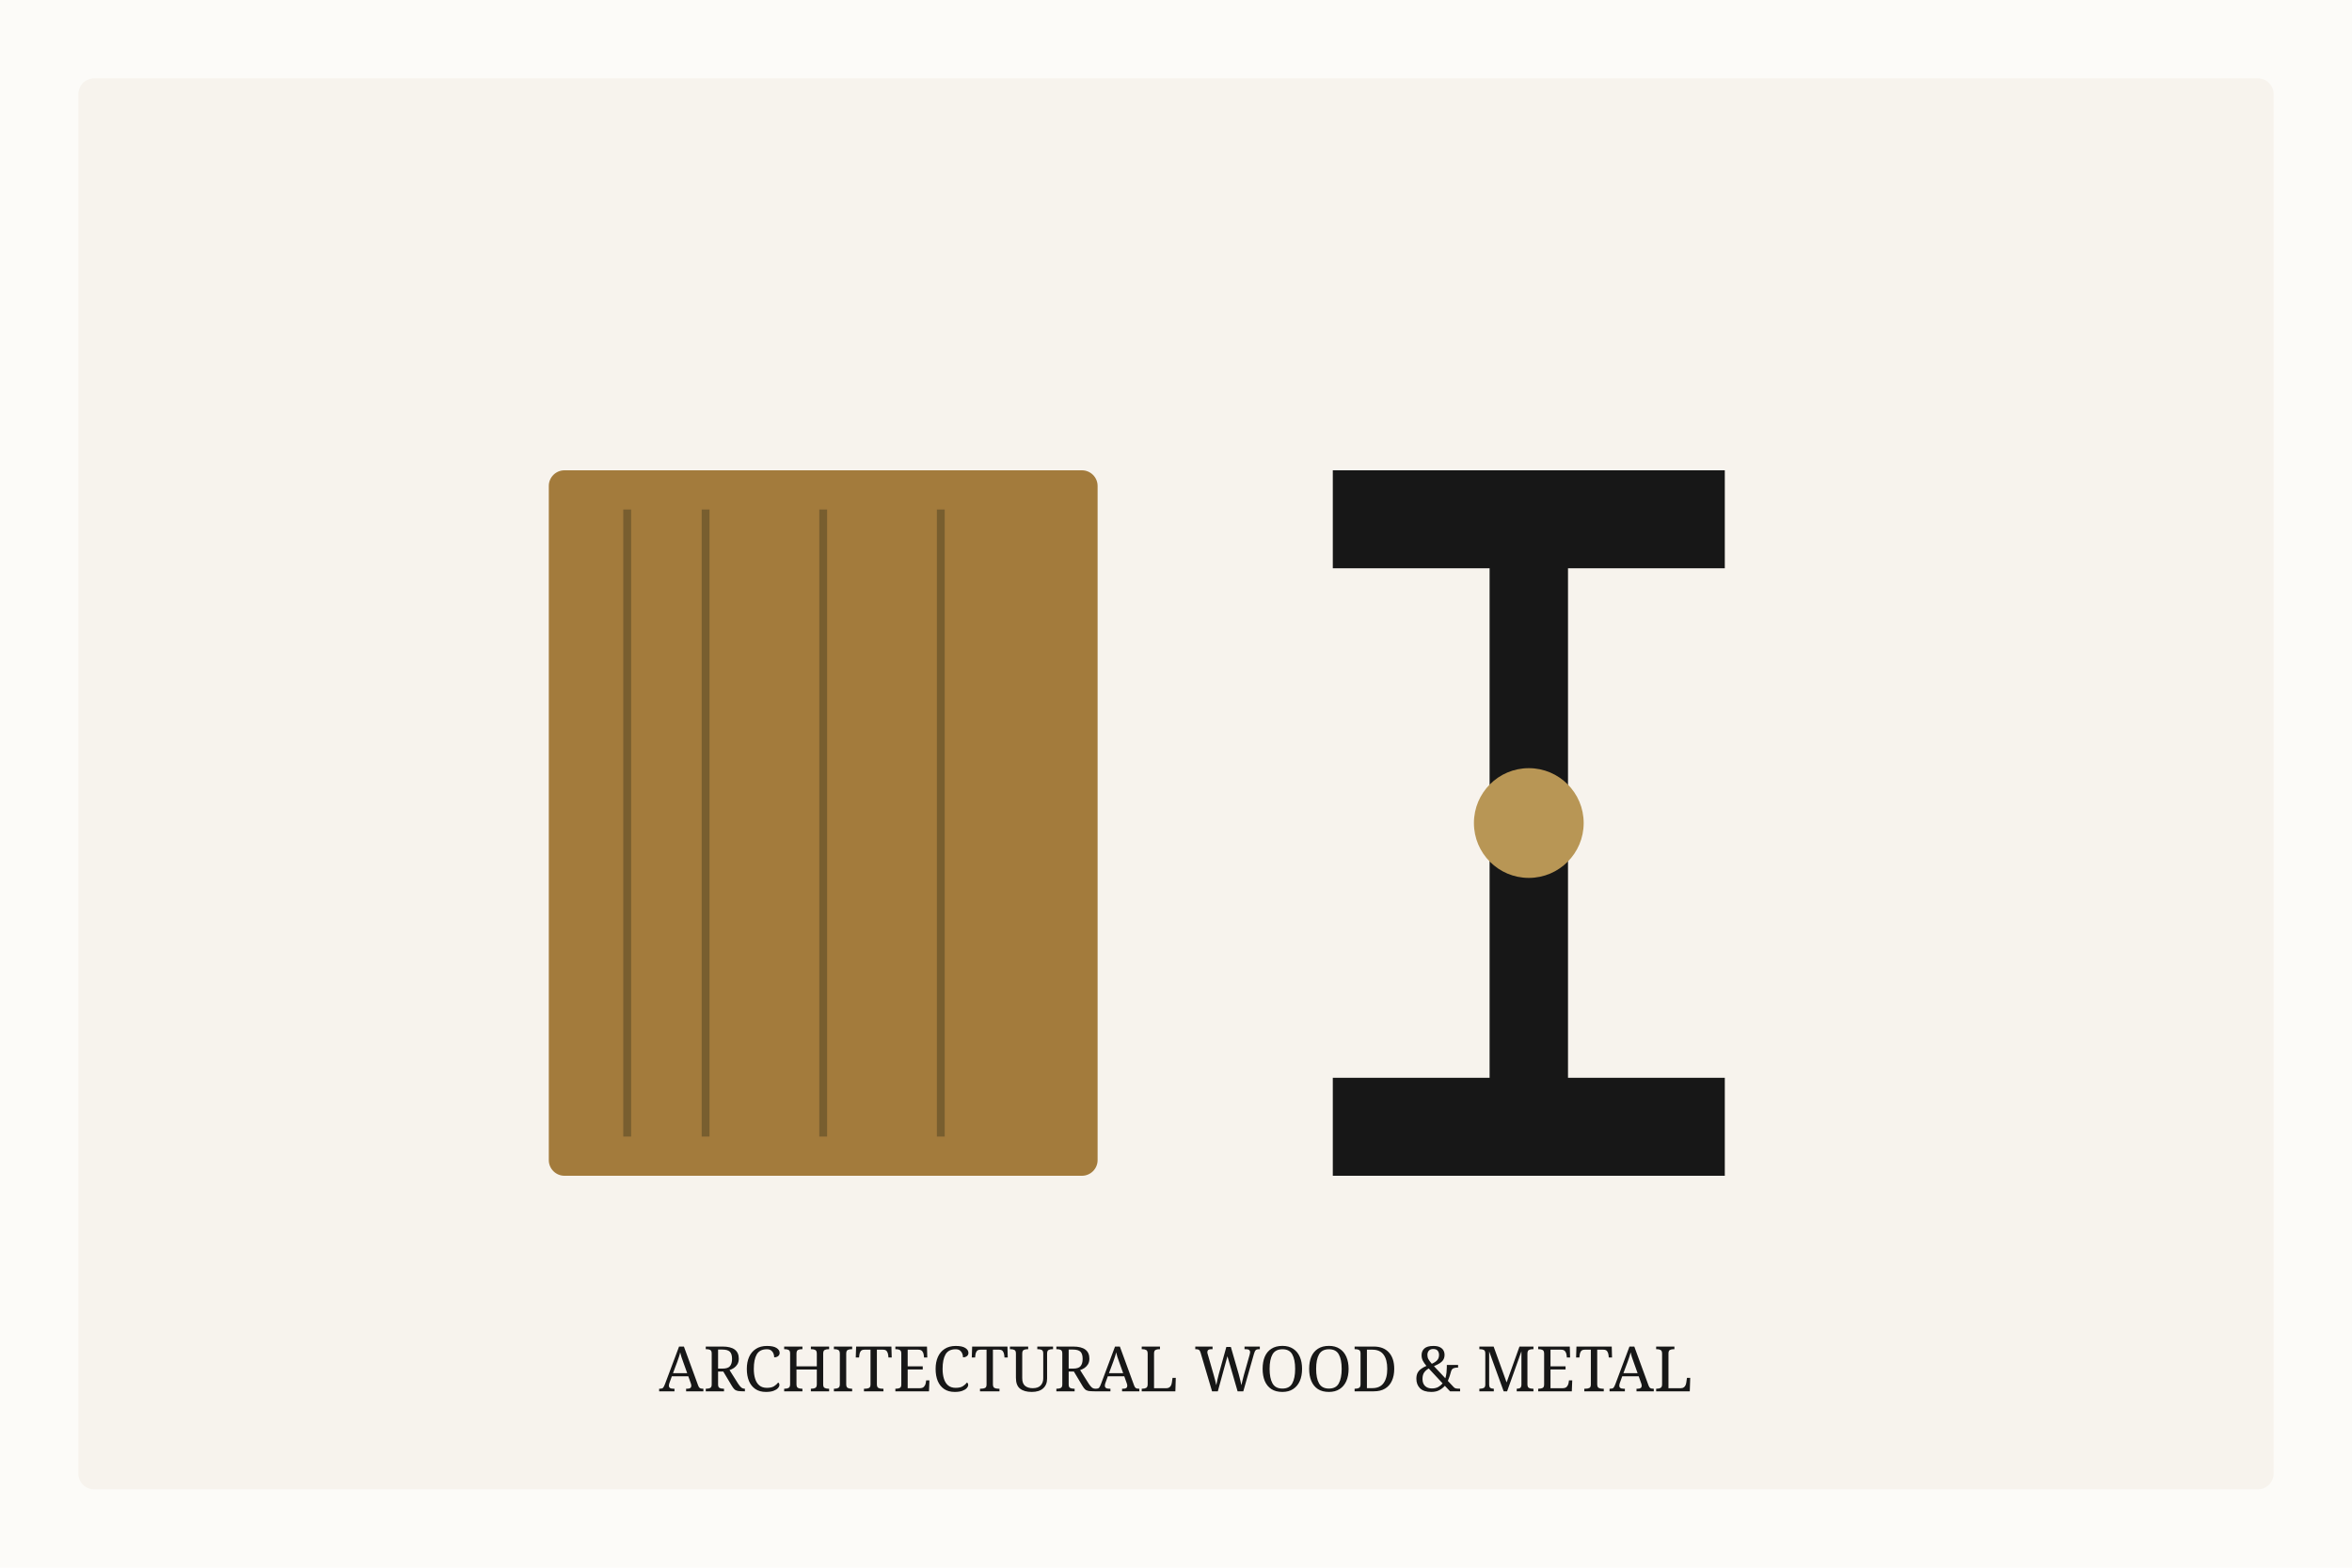
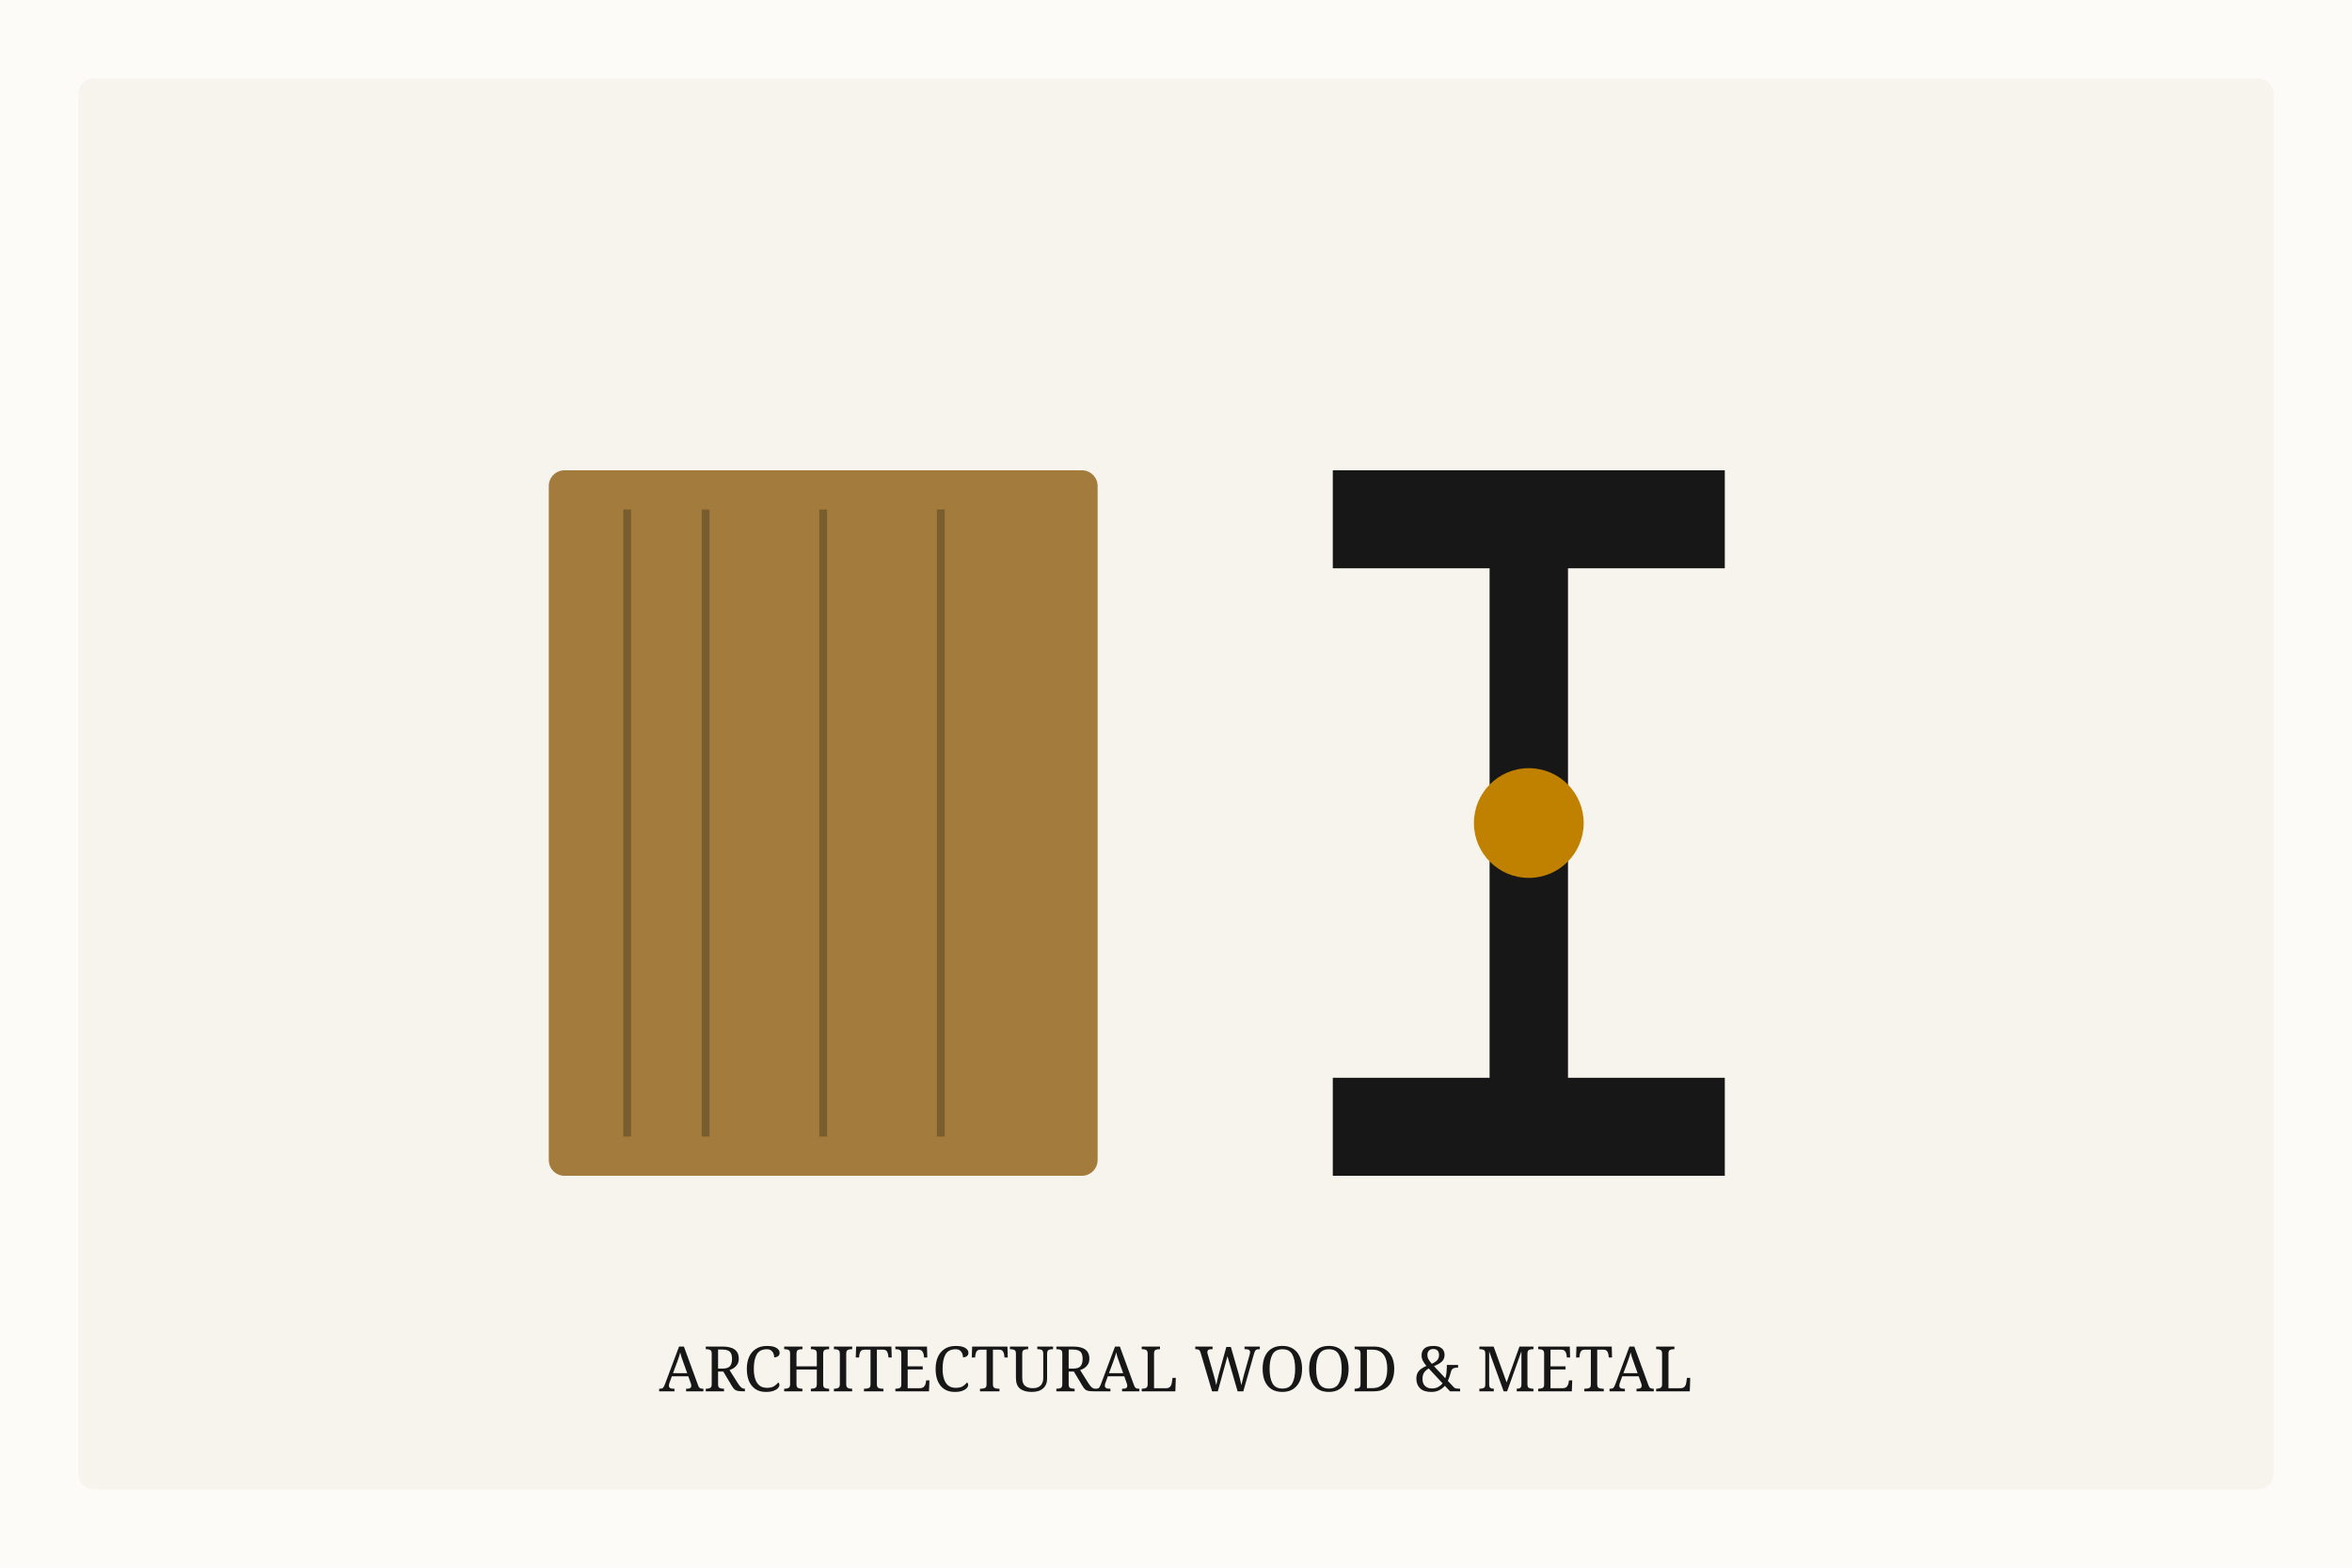
<svg xmlns="http://www.w3.org/2000/svg" width="600" height="400" viewBox="0 0 600 400" fill="none">
  <rect width="600" height="400" fill="#FCFBF8" />
  <rect x="20" y="20" width="560" height="360" fill="#E9E0D2" fill-opacity="0.3" rx="4" />
  <rect x="140" y="120" width="140" height="180" fill="#A37B3C" rx="4" />
  <line x1="160" y1="130" x2="160" y2="290" stroke="#785E2F" stroke-width="2" />
  <line x1="180" y1="130" x2="180" y2="290" stroke="#785E2F" stroke-width="2" />
  <line x1="210" y1="130" x2="210" y2="290" stroke="#785E2F" stroke-width="2" />
  <line x1="240" y1="130" x2="240" y2="290" stroke="#785E2F" stroke-width="2" />
  <path d="M340 120 L440 120 L440 145 L400 145 L400 275 L440 275 L440 300 L340 300 L340 275 L380 275 L380 145 L340 145 Z" fill="#171717" />
-   <circle cx="390" cy="210" r="14" fill="#B89655" />
+   <circle cx="390" cy="210" r="14" fill="#C08000" />
  <text x="300" y="355" font-family="serif" font-size="16" fill="#171717" text-anchor="middle">ARCHITECTURAL WOOD &amp; METAL</text>
</svg>
